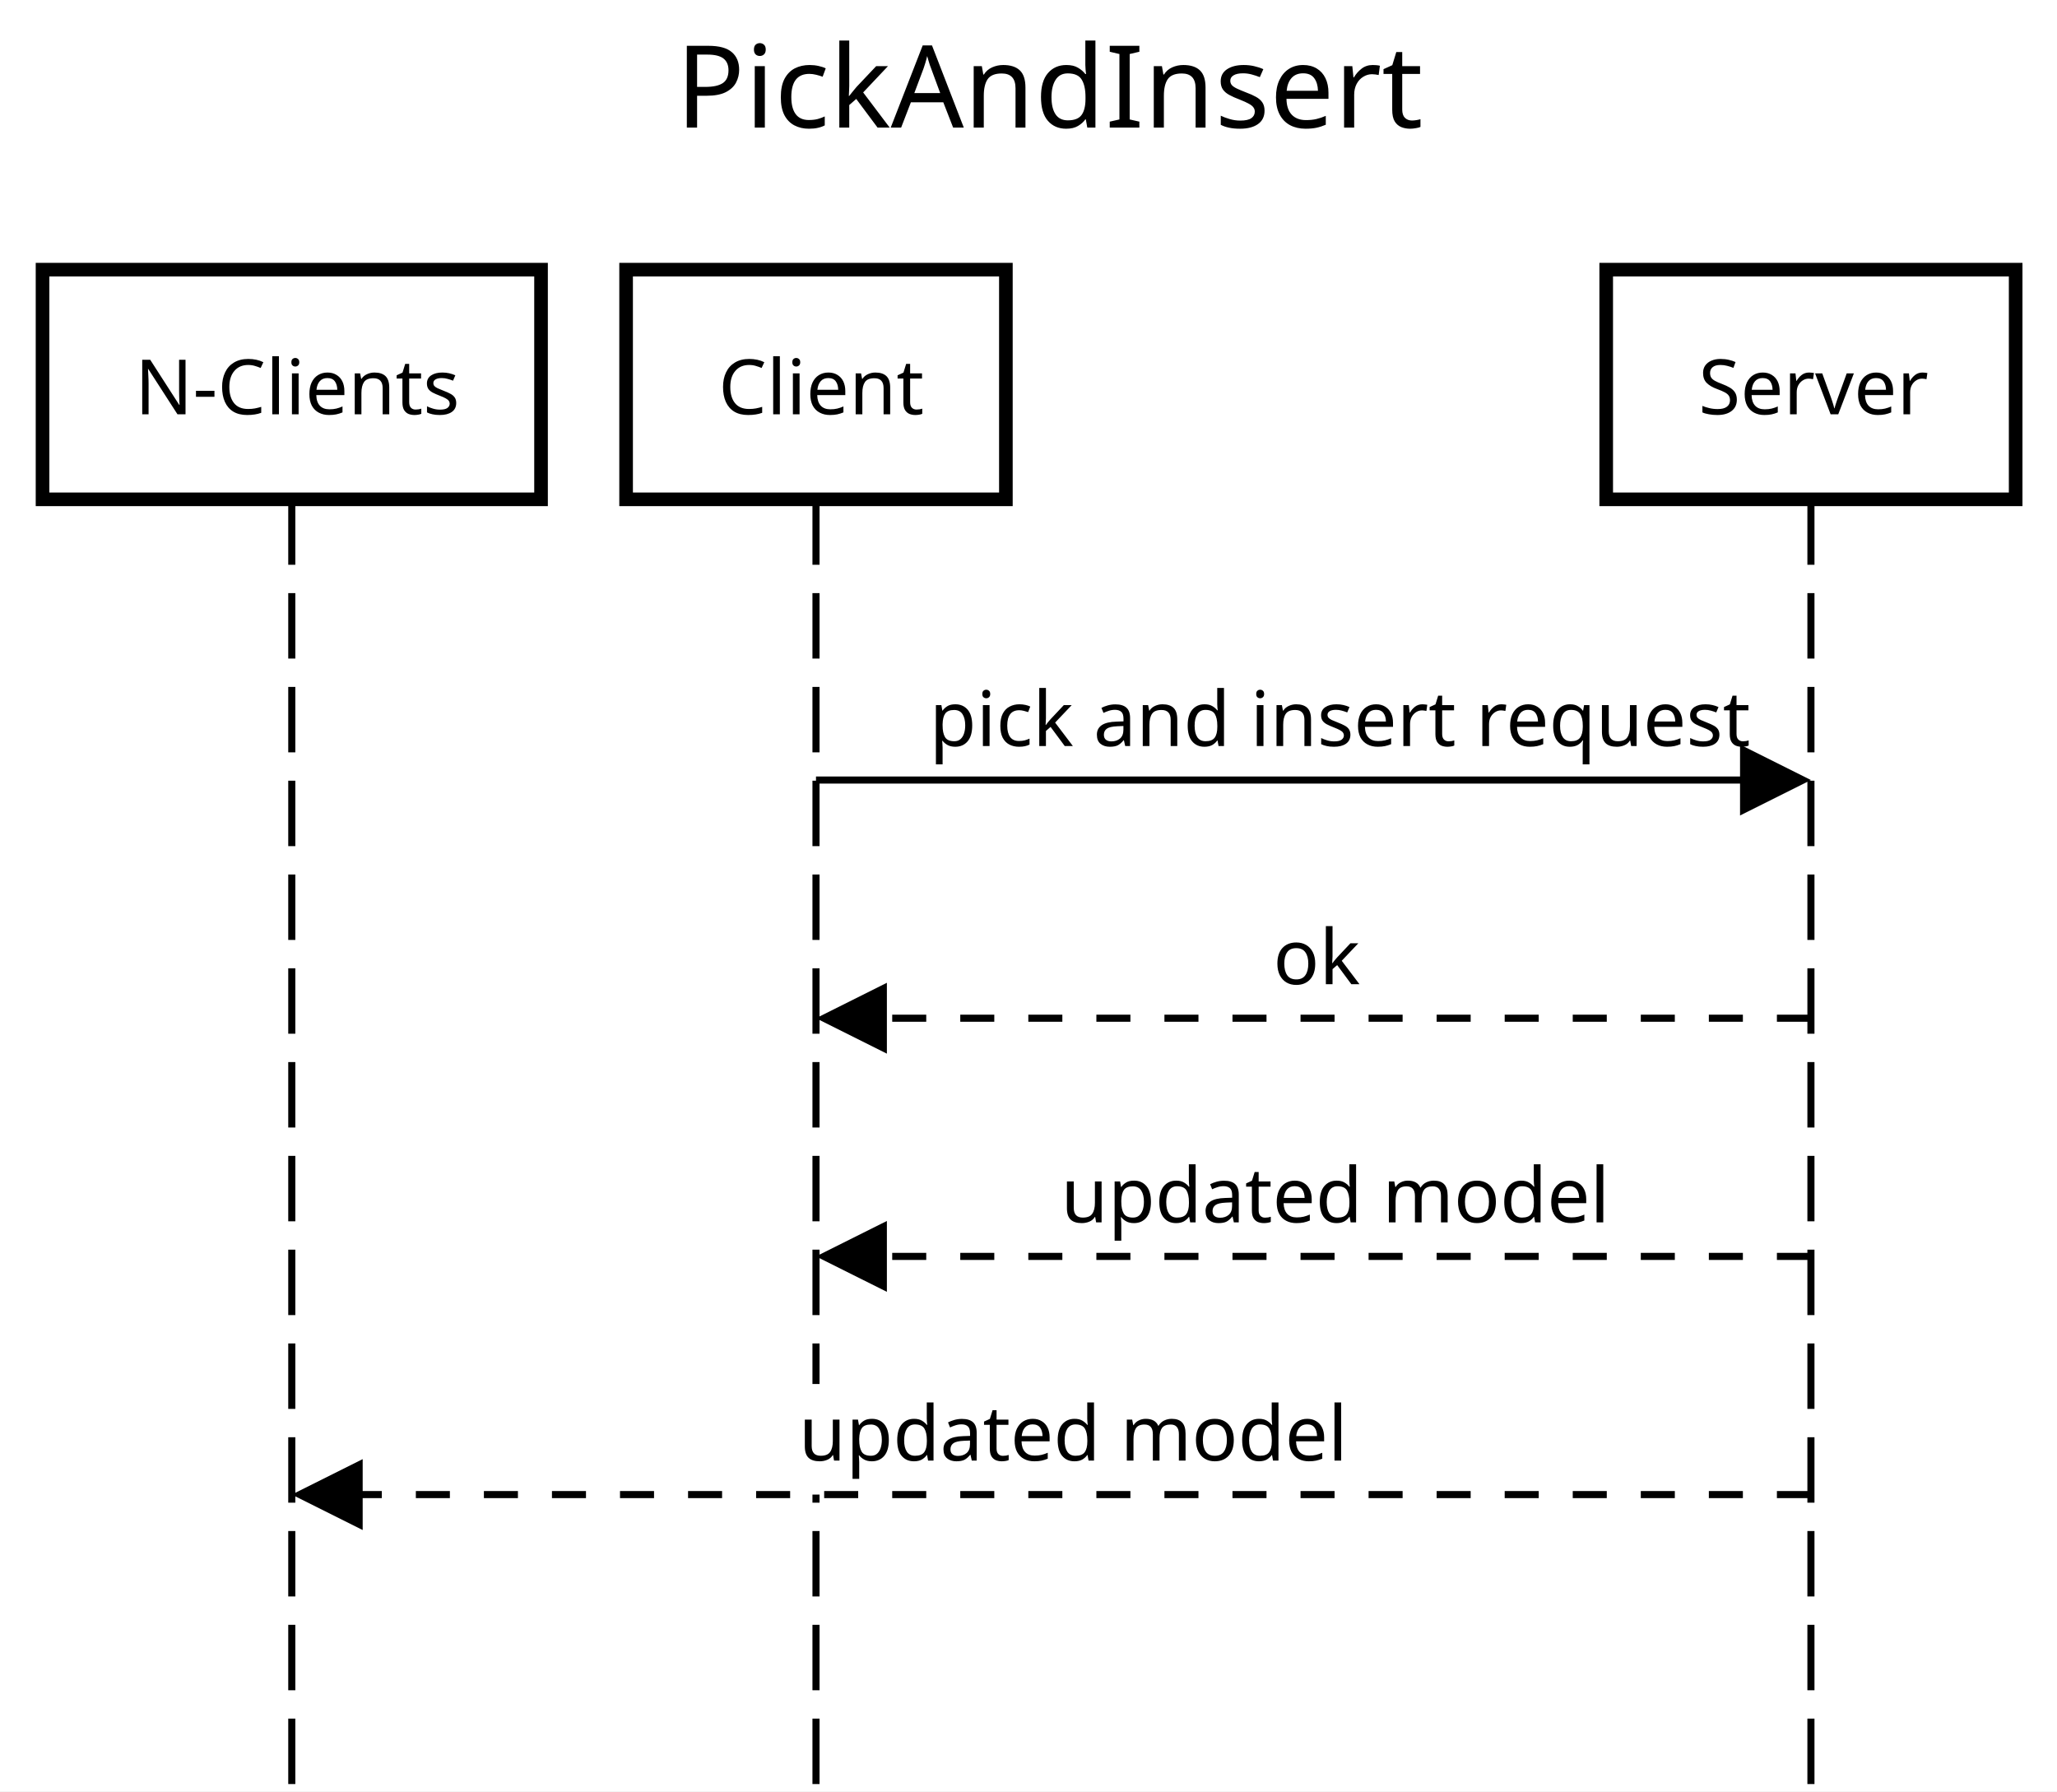
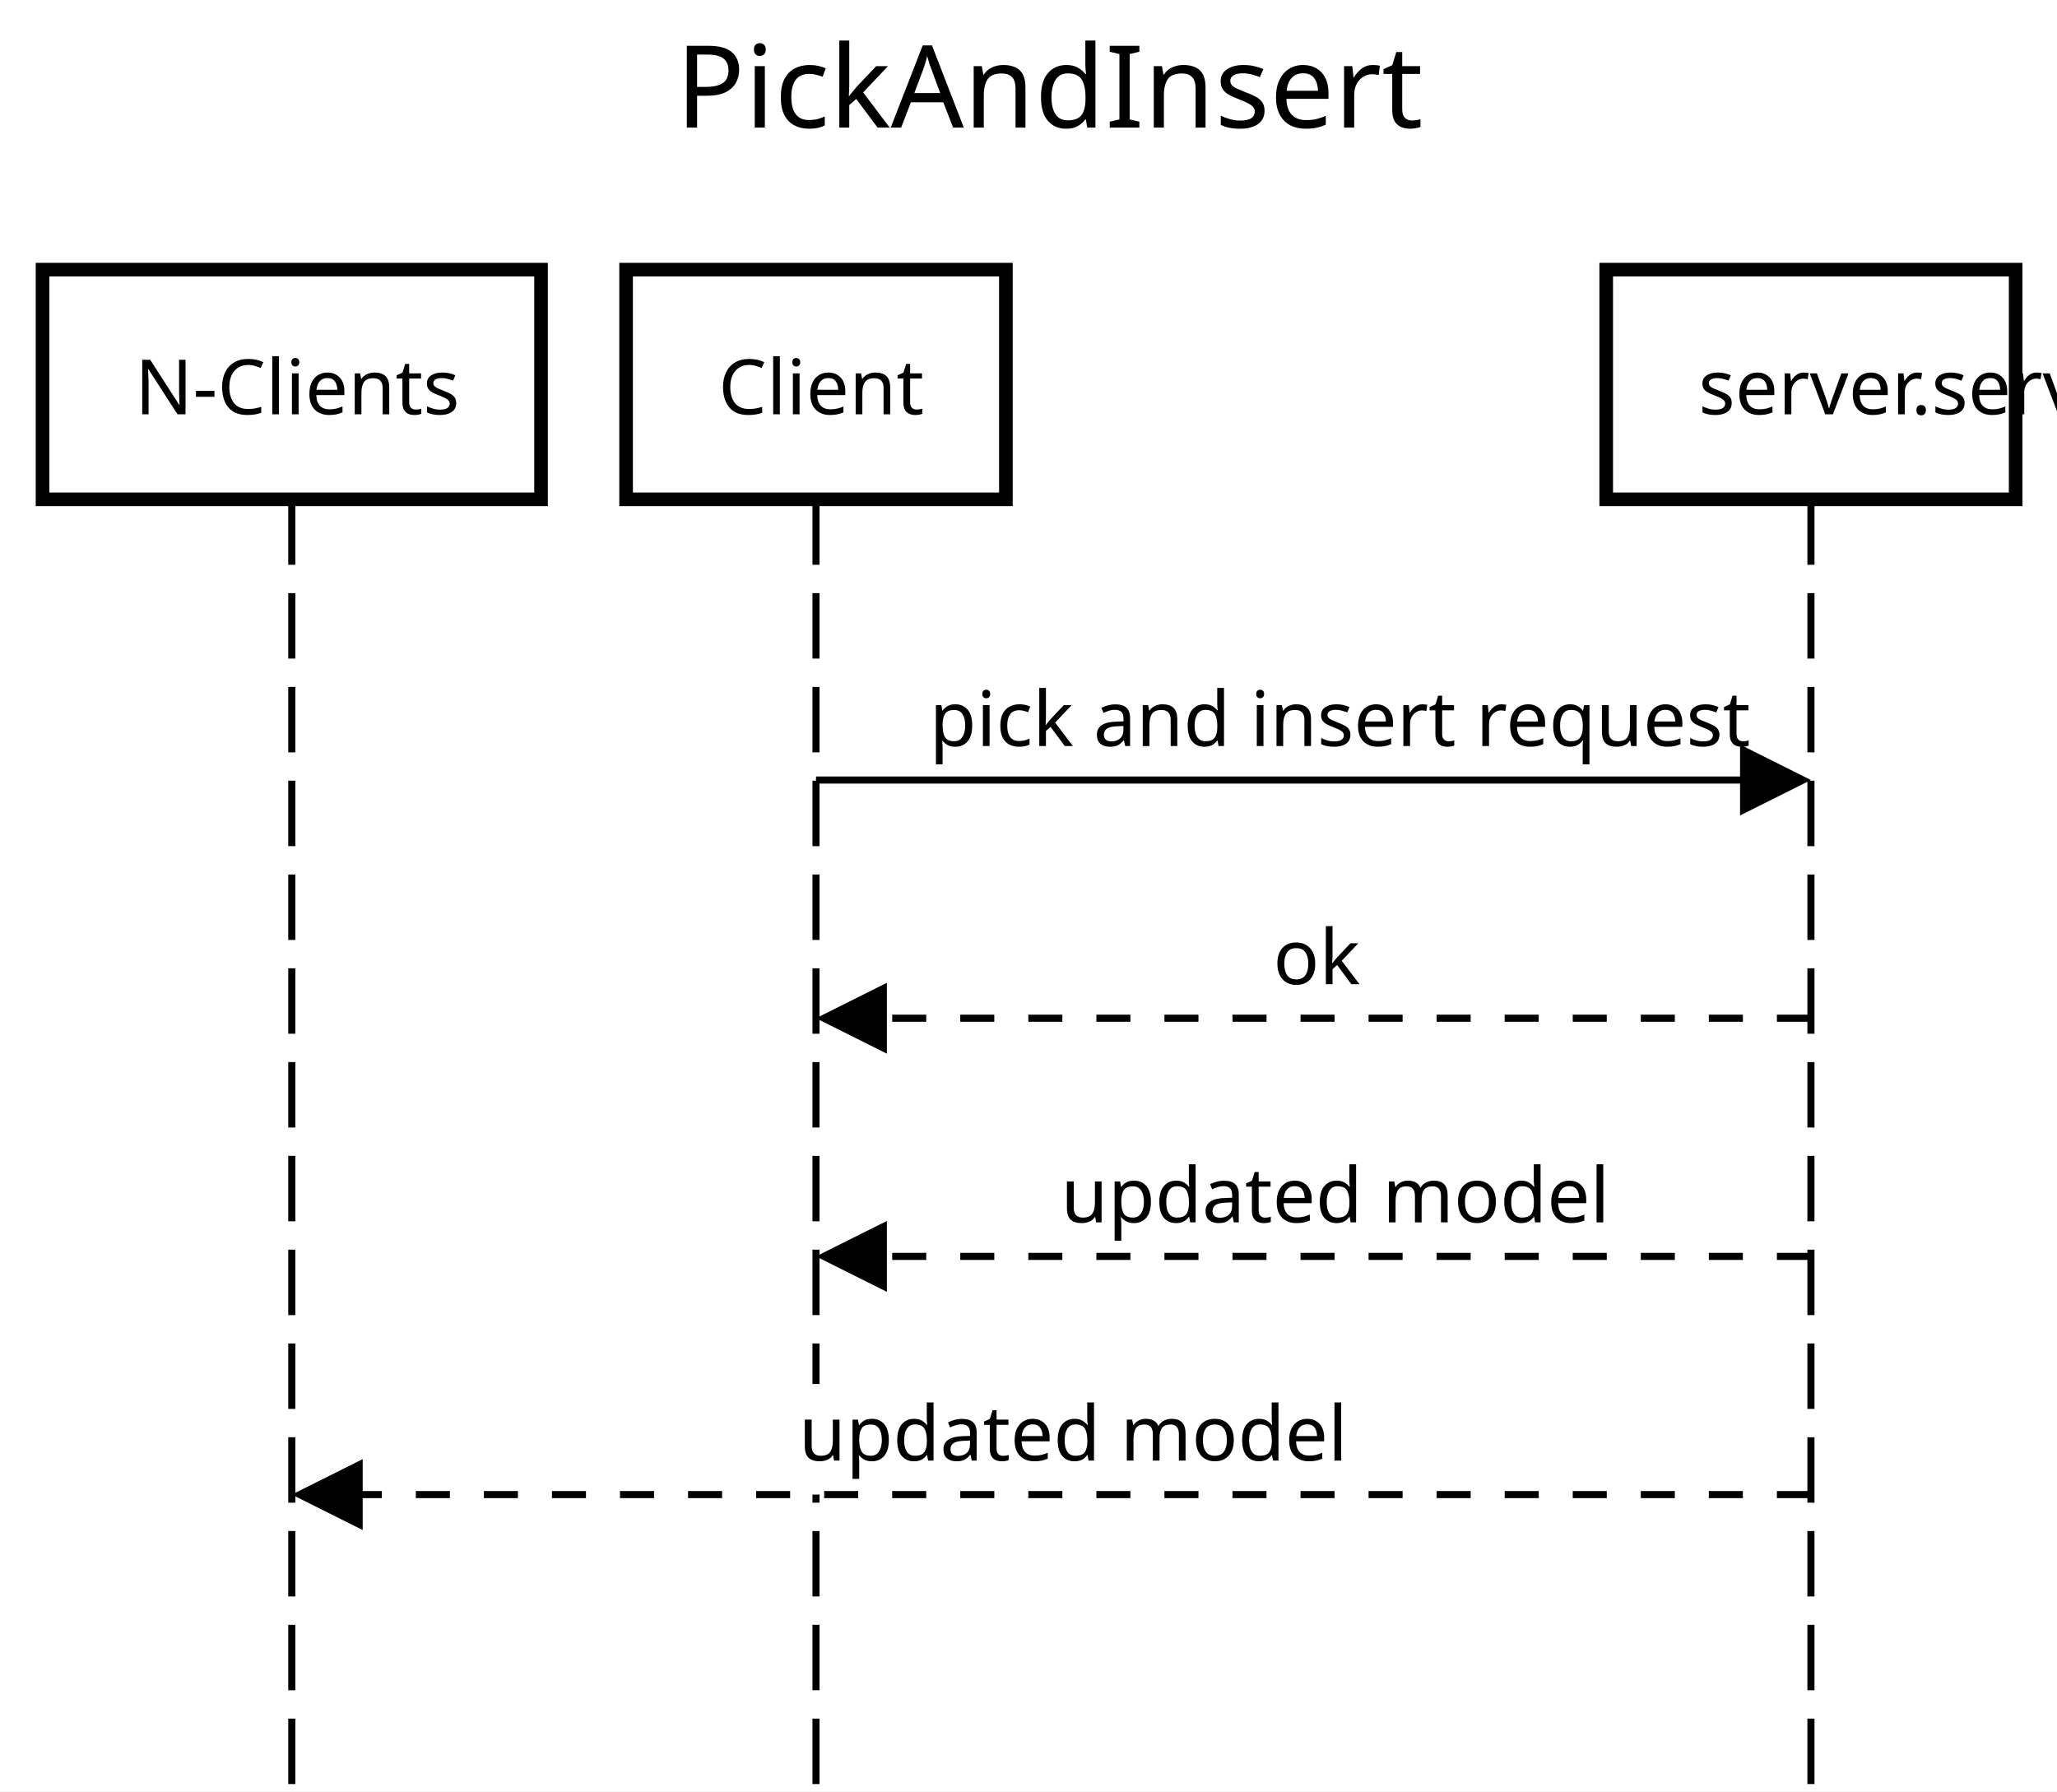
<svg xmlns="http://www.w3.org/2000/svg" version="1.1" width="395" height="344">
  <defs />
  <g>
    <g />
    <g />
    <g />
    <g />
    <g>
      <rect fill="white" stroke="none" x="0" y="0" width="395" height="344" />
    </g>
    <g>
      <text fill="black" stroke="none" font-family="sans-serif" font-size="16.5pt" font-style="normal" font-weight="normal" text-decoration="normal" x="129.751" y="24.503" text-anchor="start" dominant-baseline="alphabetic" xml:space="preserve">PickAndInsert</text>
    </g>
    <g />
    <g>
      <path fill="none" stroke="black" paint-order="fill stroke markers" d=" M 56.031 95.888 L 56.031 344.183" stroke-miterlimit="10" stroke-width="1.361" stroke-dasharray="12.566,5.445" />
      <path fill="none" stroke="black" paint-order="fill stroke markers" d=" M 156.693 95.888 L 156.693 344.183" stroke-miterlimit="10" stroke-width="1.361" stroke-dasharray="12.566,5.445" />
      <path fill="none" stroke="black" paint-order="fill stroke markers" d=" M 347.748 95.888 L 347.748 344.183" stroke-miterlimit="10" stroke-width="1.361" stroke-dasharray="12.566,5.445" />
    </g>
    <g>
      <path fill="none" stroke="none" />
      <g>
        <path fill="white" stroke="black" paint-order="fill stroke markers" d=" M 8.168 51.783 L 103.894 51.783 L 103.894 95.888 L 8.168 95.888 L 8.168 51.783 Z" stroke-miterlimit="10" stroke-width="2.614" stroke-dasharray="" />
      </g>
      <g>
        <g />
        <text fill="black" stroke="none" font-family="sans-serif" font-size="11pt" font-style="normal" font-weight="normal" text-decoration="normal" x="25.891" y="79.552" text-anchor="start" dominant-baseline="alphabetic" xml:space="preserve">N-Clients</text>
      </g>
      <path fill="none" stroke="none" />
      <g>
        <path fill="white" stroke="black" paint-order="fill stroke markers" d=" M 120.229 51.783 L 193.157 51.783 L 193.157 95.888 L 120.229 95.888 L 120.229 51.783 Z" stroke-miterlimit="10" stroke-width="2.614" stroke-dasharray="" />
      </g>
      <g>
        <g />
        <text fill="black" stroke="none" font-family="sans-serif" font-size="11pt" font-style="normal" font-weight="normal" text-decoration="normal" x="137.953" y="79.552" text-anchor="start" dominant-baseline="alphabetic" xml:space="preserve">Client</text>
      </g>
      <path fill="none" stroke="none" />
      <g>
        <path fill="white" stroke="black" paint-order="fill stroke markers" d=" M 308.435 51.783 L 387.061 51.783 L 387.061 95.888 L 308.435 95.888 L 308.435 51.783 Z" stroke-miterlimit="10" stroke-width="2.614" stroke-dasharray="" />
      </g>
      <g>
        <g />
-         <text fill="black" stroke="none" font-family="sans-serif" font-size="11pt" font-style="normal" font-weight="normal" text-decoration="normal" x="326.159" y="79.552" text-anchor="start" dominant-baseline="alphabetic" xml:space="preserve">Server</text>
+         <text fill="black" stroke="none" font-family="sans-serif" font-size="11pt" font-style="normal" font-weight="normal" text-decoration="normal" x="326.159" y="79.552" text-anchor="start" dominant-baseline="alphabetic" xml:space="preserve">server.server</text>
      </g>
    </g>
    <g>
      <g>
        <g>
          <rect fill="white" stroke="none" x="176.023" y="128.558" width="152.395" height="21.236" />
        </g>
        <text fill="black" stroke="none" font-family="sans-serif" font-size="11pt" font-style="normal" font-weight="normal" text-decoration="normal" x="178.473" y="143.26" text-anchor="start" dominant-baseline="alphabetic" xml:space="preserve">pick and insert request</text>
      </g>
      <g>
        <path fill="none" stroke="black" paint-order="fill stroke markers" d=" M 156.693 149.794 L 334.299 149.794" stroke-miterlimit="10" stroke-width="1.361" stroke-dasharray="" />
        <g transform="translate(347.7483,149.7938) translate(-347.7483,-149.7938)">
          <path fill="black" stroke="none" paint-order="stroke fill markers" d=" M 334.136 142.987 L 347.748 149.794 L 334.136 156.6 Z" />
        </g>
      </g>
      <g>
        <g>
          <rect fill="white" stroke="none" x="242.029" y="174.297" width="20.384" height="21.236" />
        </g>
        <text fill="black" stroke="none" font-family="sans-serif" font-size="11pt" font-style="normal" font-weight="normal" text-decoration="normal" x="244.479" y="188.998" text-anchor="start" dominant-baseline="alphabetic" xml:space="preserve">ok</text>
      </g>
      <g>
        <path fill="none" stroke="black" paint-order="fill stroke markers" d=" M 347.748 195.532 L 170.143 195.532" stroke-miterlimit="10" stroke-width="1.361" stroke-dasharray="6.534" />
        <g transform="translate(156.6932,195.5324) translate(-156.6932,-195.5324)">
          <path fill="black" stroke="none" paint-order="stroke fill markers" d=" M 170.306 188.726 L 156.693 195.532 L 170.306 202.339 Z" />
        </g>
      </g>
      <g>
        <g>
          <rect fill="white" stroke="none" x="201.274" y="220.035" width="101.894" height="21.236" />
        </g>
        <text fill="black" stroke="none" font-family="sans-serif" font-size="11pt" font-style="normal" font-weight="normal" text-decoration="normal" x="203.724" y="234.737" text-anchor="start" dominant-baseline="alphabetic" xml:space="preserve">updated model</text>
      </g>
      <g>
        <path fill="none" stroke="black" paint-order="fill stroke markers" d=" M 347.748 241.271 L 170.143 241.271" stroke-miterlimit="10" stroke-width="1.361" stroke-dasharray="6.534" />
        <g transform="translate(156.6932,241.271) translate(-156.6932,-241.271)">
          <path fill="black" stroke="none" paint-order="stroke fill markers" d=" M 170.306 234.465 L 156.693 241.271 L 170.306 248.077 Z" />
        </g>
      </g>
      <g>
        <g>
          <rect fill="white" stroke="none" x="150.943" y="265.774" width="101.894" height="21.236" />
        </g>
        <text fill="black" stroke="none" font-family="sans-serif" font-size="11pt" font-style="normal" font-weight="normal" text-decoration="normal" x="153.393" y="280.475" text-anchor="start" dominant-baseline="alphabetic" xml:space="preserve">updated model</text>
      </g>
      <g>
        <path fill="none" stroke="black" paint-order="fill stroke markers" d=" M 347.748 287.01 L 69.48 287.01" stroke-miterlimit="10" stroke-width="1.361" stroke-dasharray="6.534" />
        <g transform="translate(56.03087,287.0095) translate(-56.03087,-287.0095)">
          <path fill="black" stroke="none" paint-order="stroke fill markers" d=" M 69.644 280.203 L 56.031 287.01 L 69.644 293.816 Z" />
        </g>
      </g>
    </g>
    <g />
    <g />
    <g />
  </g>
</svg>
